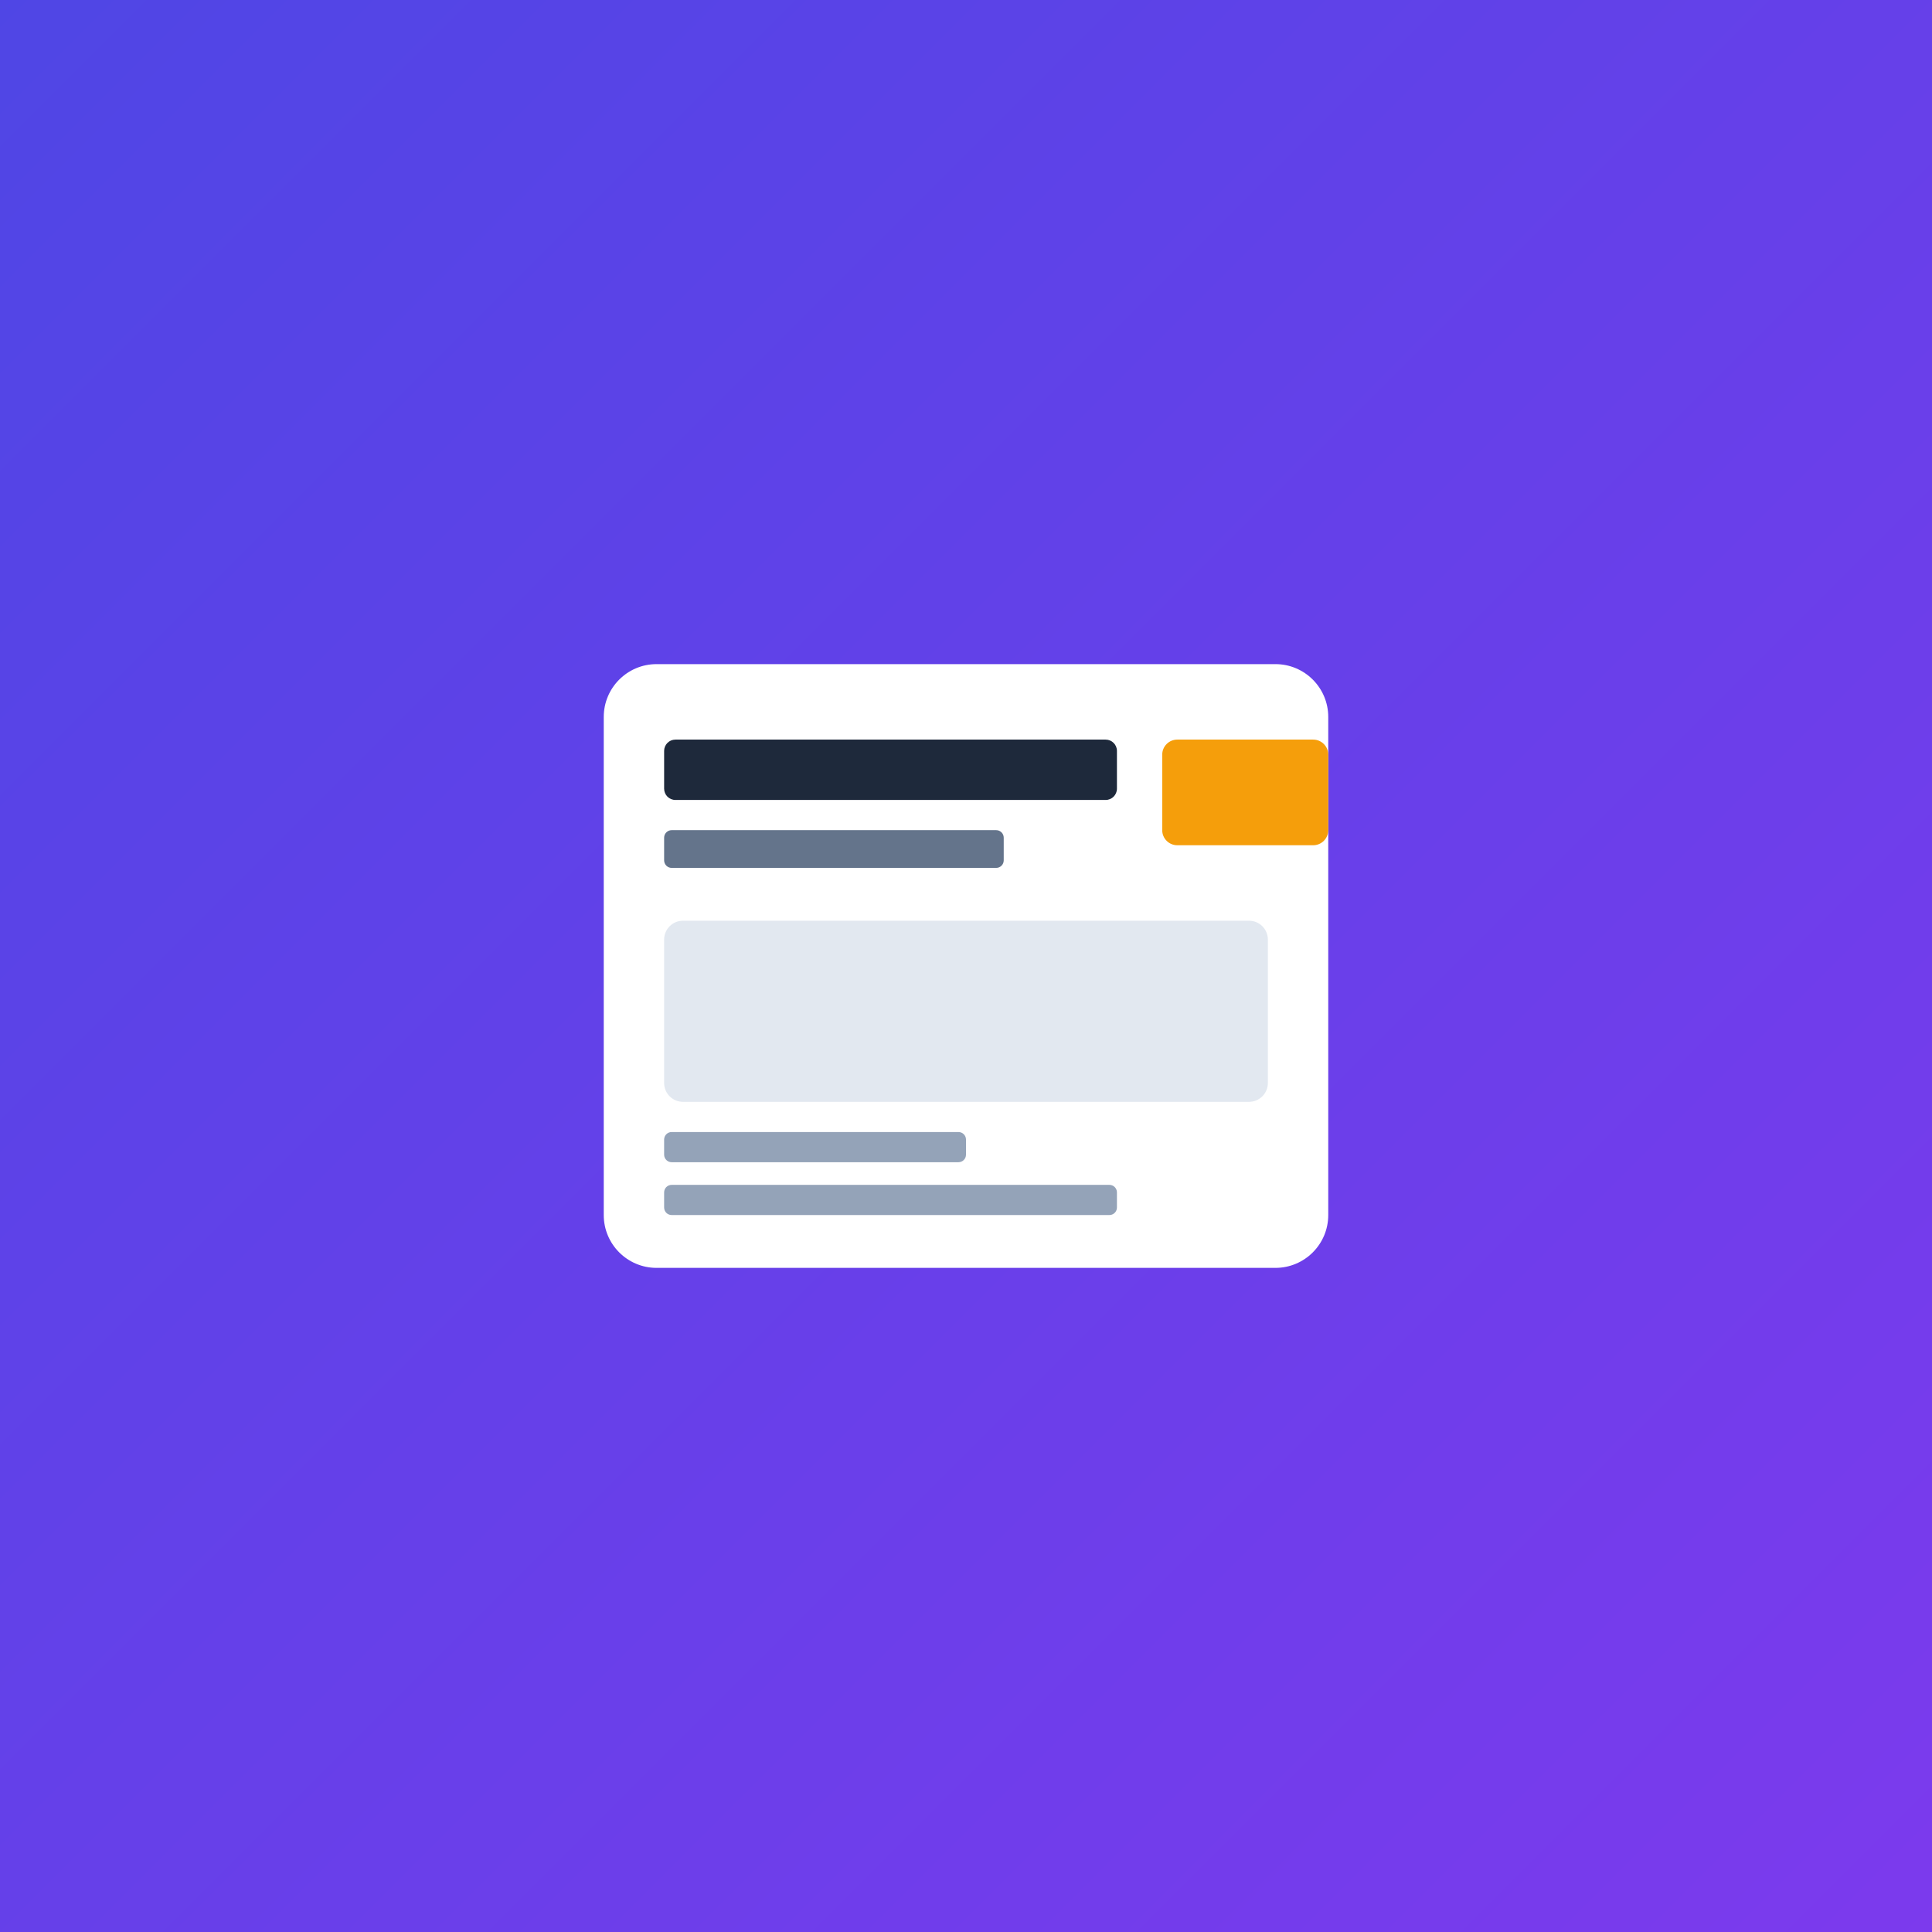
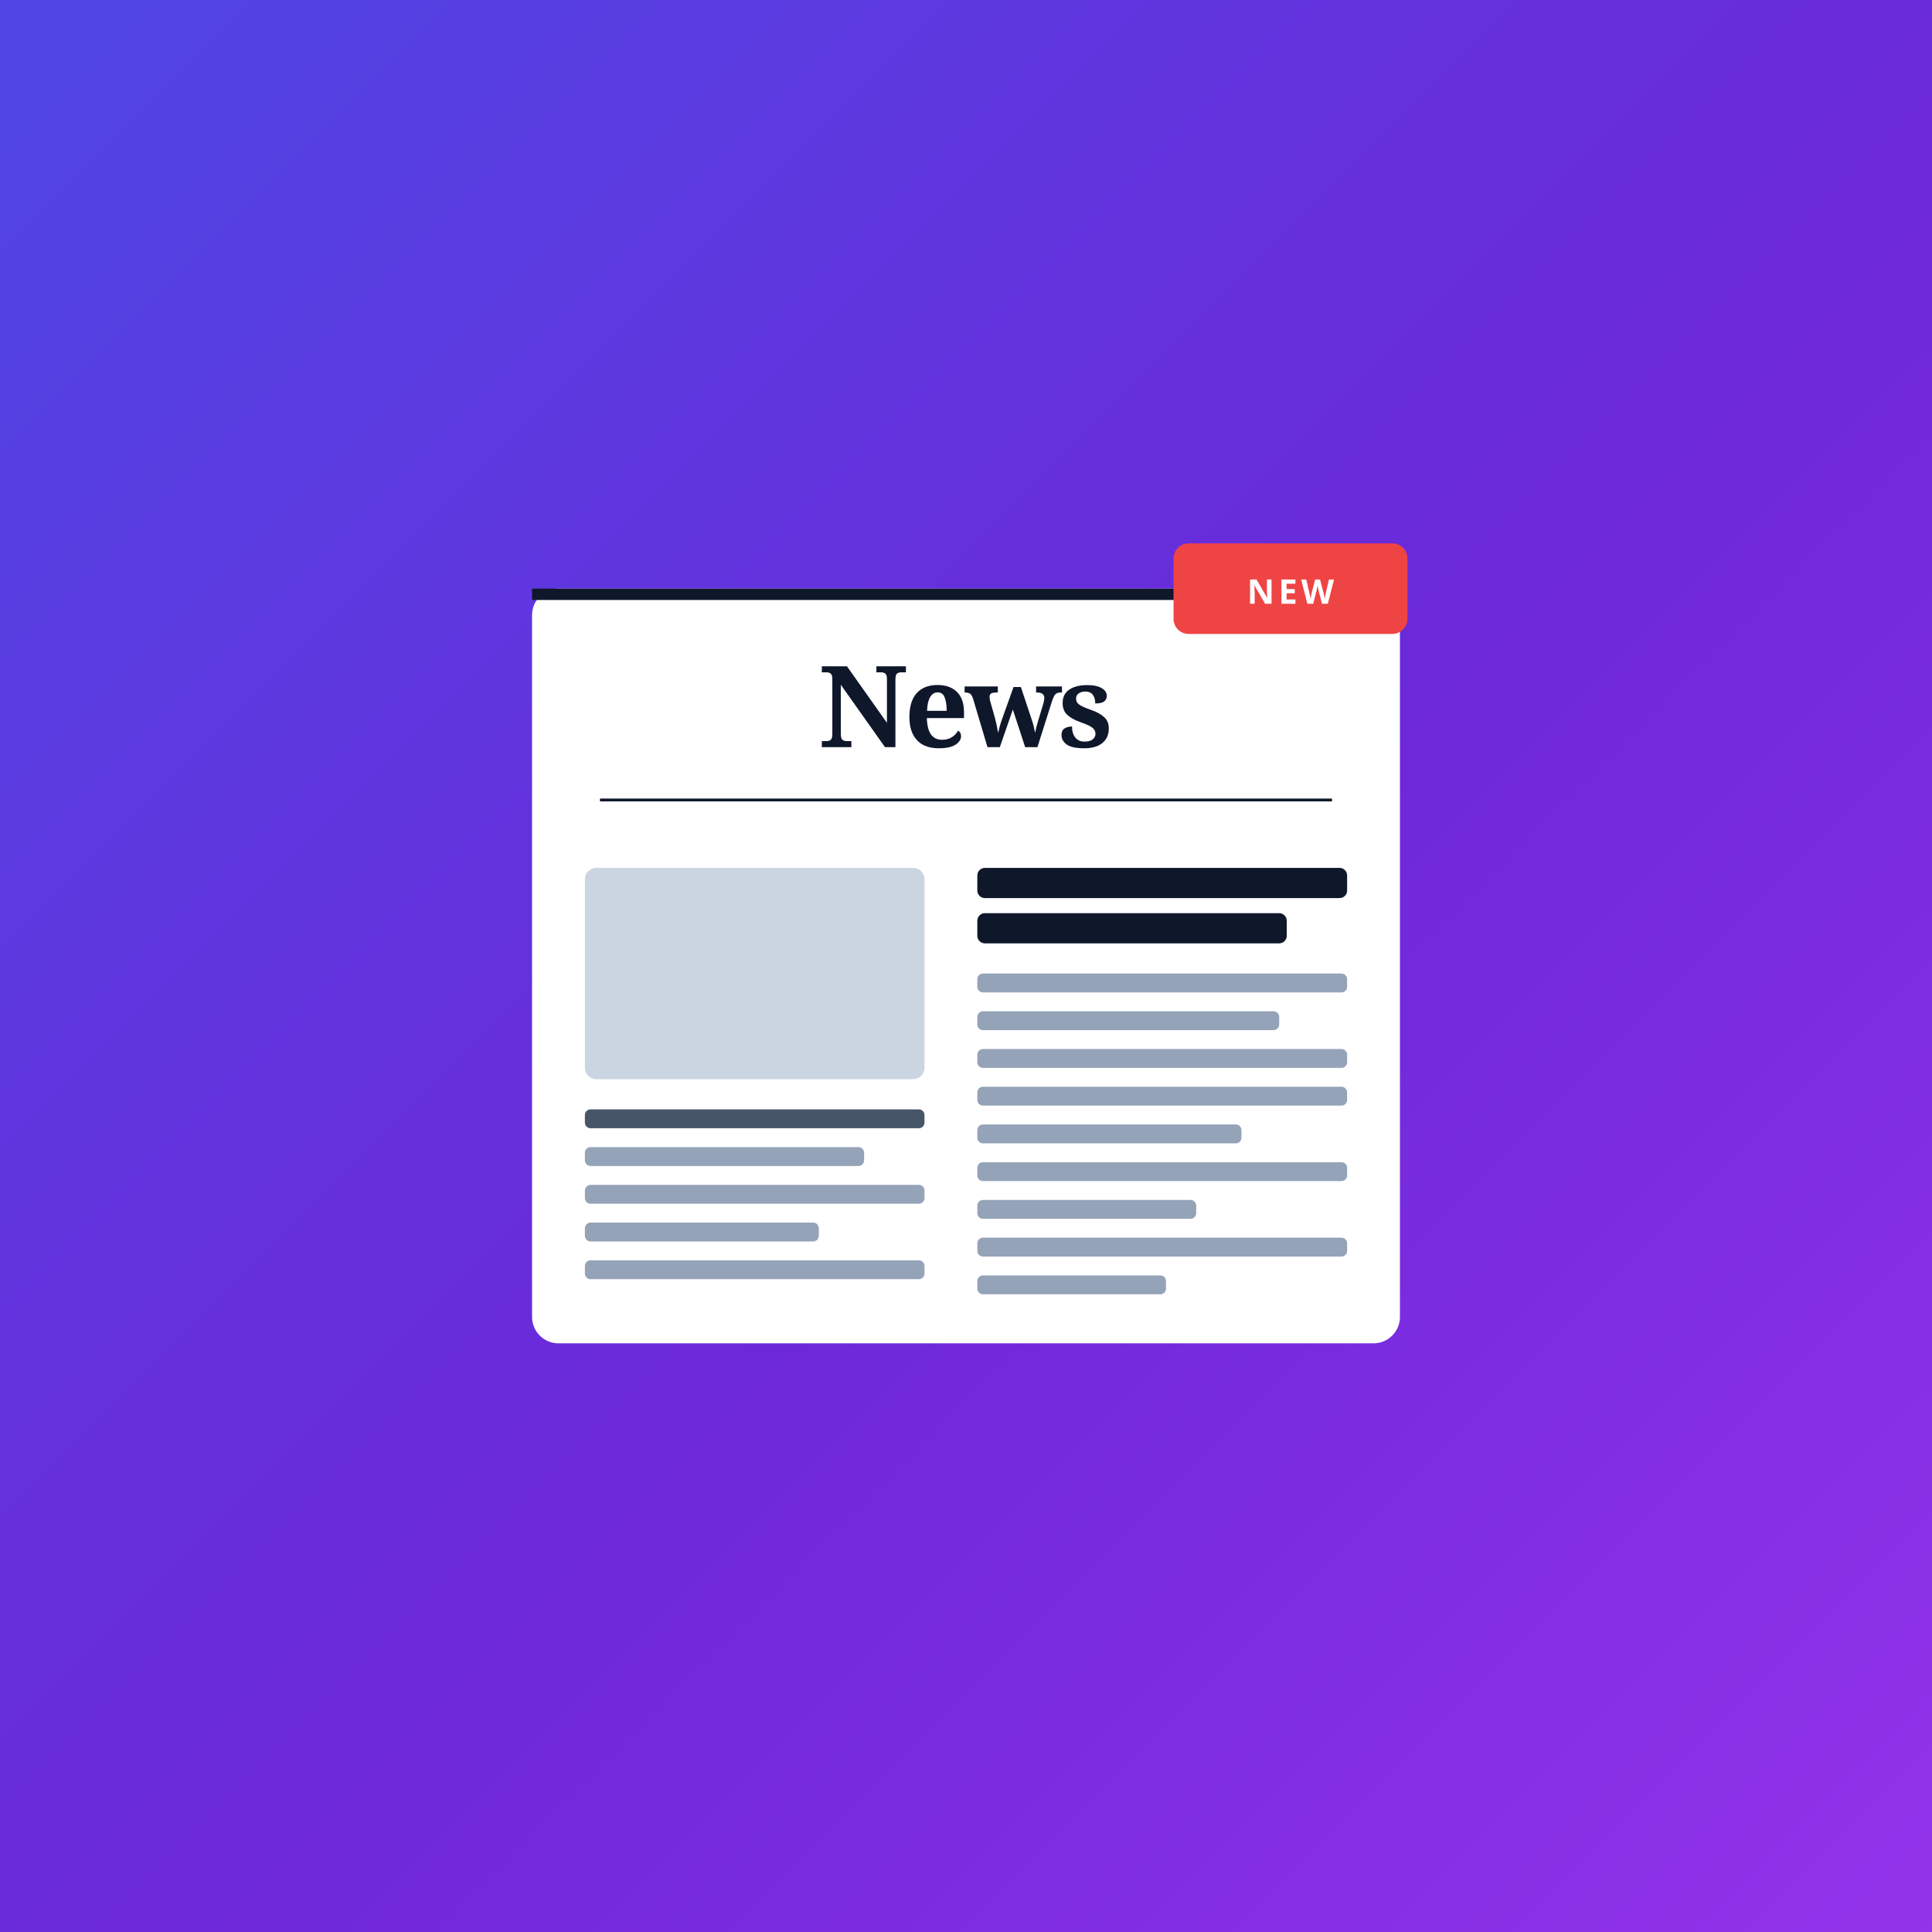
<svg xmlns="http://www.w3.org/2000/svg" viewBox="0 0 512 512">
  <defs>
-     <linearGradient id="bg2" x1="0" y1="0" x2="1" y2="1">
+     <linearGradient id="bgM" x1="0" y1="0" x2="1" y2="1">
      <stop offset="0%" stop-color="#4F46E5" />
-       <stop offset="100%" stop-color="#7C3AED" />
+       <stop offset="55%" stop-color="#6D28D9" />
+       <stop offset="100%" stop-color="#9333EA" />
    </linearGradient>
  </defs>
-   <rect width="512" height="512" fill="url(#bg2)" />
-   <g transform="translate(160 176)">
-     <rect width="192" height="160" rx="14" fill="#FFFFFF" />
-     <rect x="16" y="20" width="120" height="16" rx="3" fill="#1E293B" />
-     <rect x="16" y="44" width="90" height="10" rx="2" fill="#64748B" />
-     <rect x="16" y="68" width="160" height="48" rx="5" fill="#E2E8F0" />
-     <rect x="16" y="124" width="80" height="8" rx="2" fill="#94A3B8" />
-     <rect x="16" y="138" width="120" height="8" rx="2" fill="#94A3B8" />
-     <rect x="148" y="20" width="44" height="28" rx="4" fill="#F59E0B" />
+   <rect width="512" height="512" fill="url(#bgM)" />
+   <g transform="translate(256 256) translate(-115 -100)">
+     <rect width="230" height="200" rx="7" fill="#FFFFFF" />
+     <rect x="0" y="0" width="230" height="3" fill="#0F172A" />
+     <text x="115" y="42" font-family="'Source Serif 4', Georgia, serif" font-size="30" font-weight="900" fill="#0F172A" text-anchor="middle" letter-spacing="-1">News</text>
+     <line x1="18" y1="56" x2="212" y2="56" stroke="#0F172A" stroke-width="0.75" />
+     <rect x="14" y="74" width="90" height="56" rx="3" fill="#CBD5E1" />
+     <rect x="14" y="138" width="90" height="5" rx="1.5" fill="#475569" />
+     <rect x="14" y="148" width="74" height="5" rx="1.5" fill="#94A3B8" />
+     <rect x="14" y="158" width="90" height="5" rx="1.5" fill="#94A3B8" />
+     <rect x="14" y="168" width="62" height="5" rx="1.5" fill="#94A3B8" />
+     <rect x="14" y="178" width="90" height="5" rx="1.5" fill="#94A3B8" />
+     <rect x="118" y="74" width="98" height="8" rx="2" fill="#0F172A" />
+     <rect x="118" y="86" width="82" height="8" rx="2" fill="#0F172A" />
+     <rect x="118" y="102" width="98" height="5" rx="1.5" fill="#94A3B8" />
+     <rect x="118" y="112" width="80" height="5" rx="1.5" fill="#94A3B8" />
+     <rect x="118" y="122" width="98" height="5" rx="1.5" fill="#94A3B8" />
+     <rect x="118" y="132" width="98" height="5" rx="1.5" fill="#94A3B8" />
+     <rect x="118" y="142" width="70" height="5" rx="1.5" fill="#94A3B8" />
+     <rect x="118" y="152" width="98" height="5" rx="1.5" fill="#94A3B8" />
+     <rect x="118" y="162" width="58" height="5" rx="1.5" fill="#94A3B8" />
+     <rect x="118" y="172" width="98" height="5" rx="1.5" fill="#94A3B8" />
+     <rect x="118" y="182" width="50" height="5" rx="1.5" fill="#94A3B8" />
+     <rect x="170" y="-12" width="62" height="24" rx="4" fill="#EF4444" />
+     <text x="201" y="4" font-family="system-ui, sans-serif" font-size="9" font-weight="800" fill="#FFFFFF" text-anchor="middle" letter-spacing="1">NEW</text>
  </g>
</svg>
